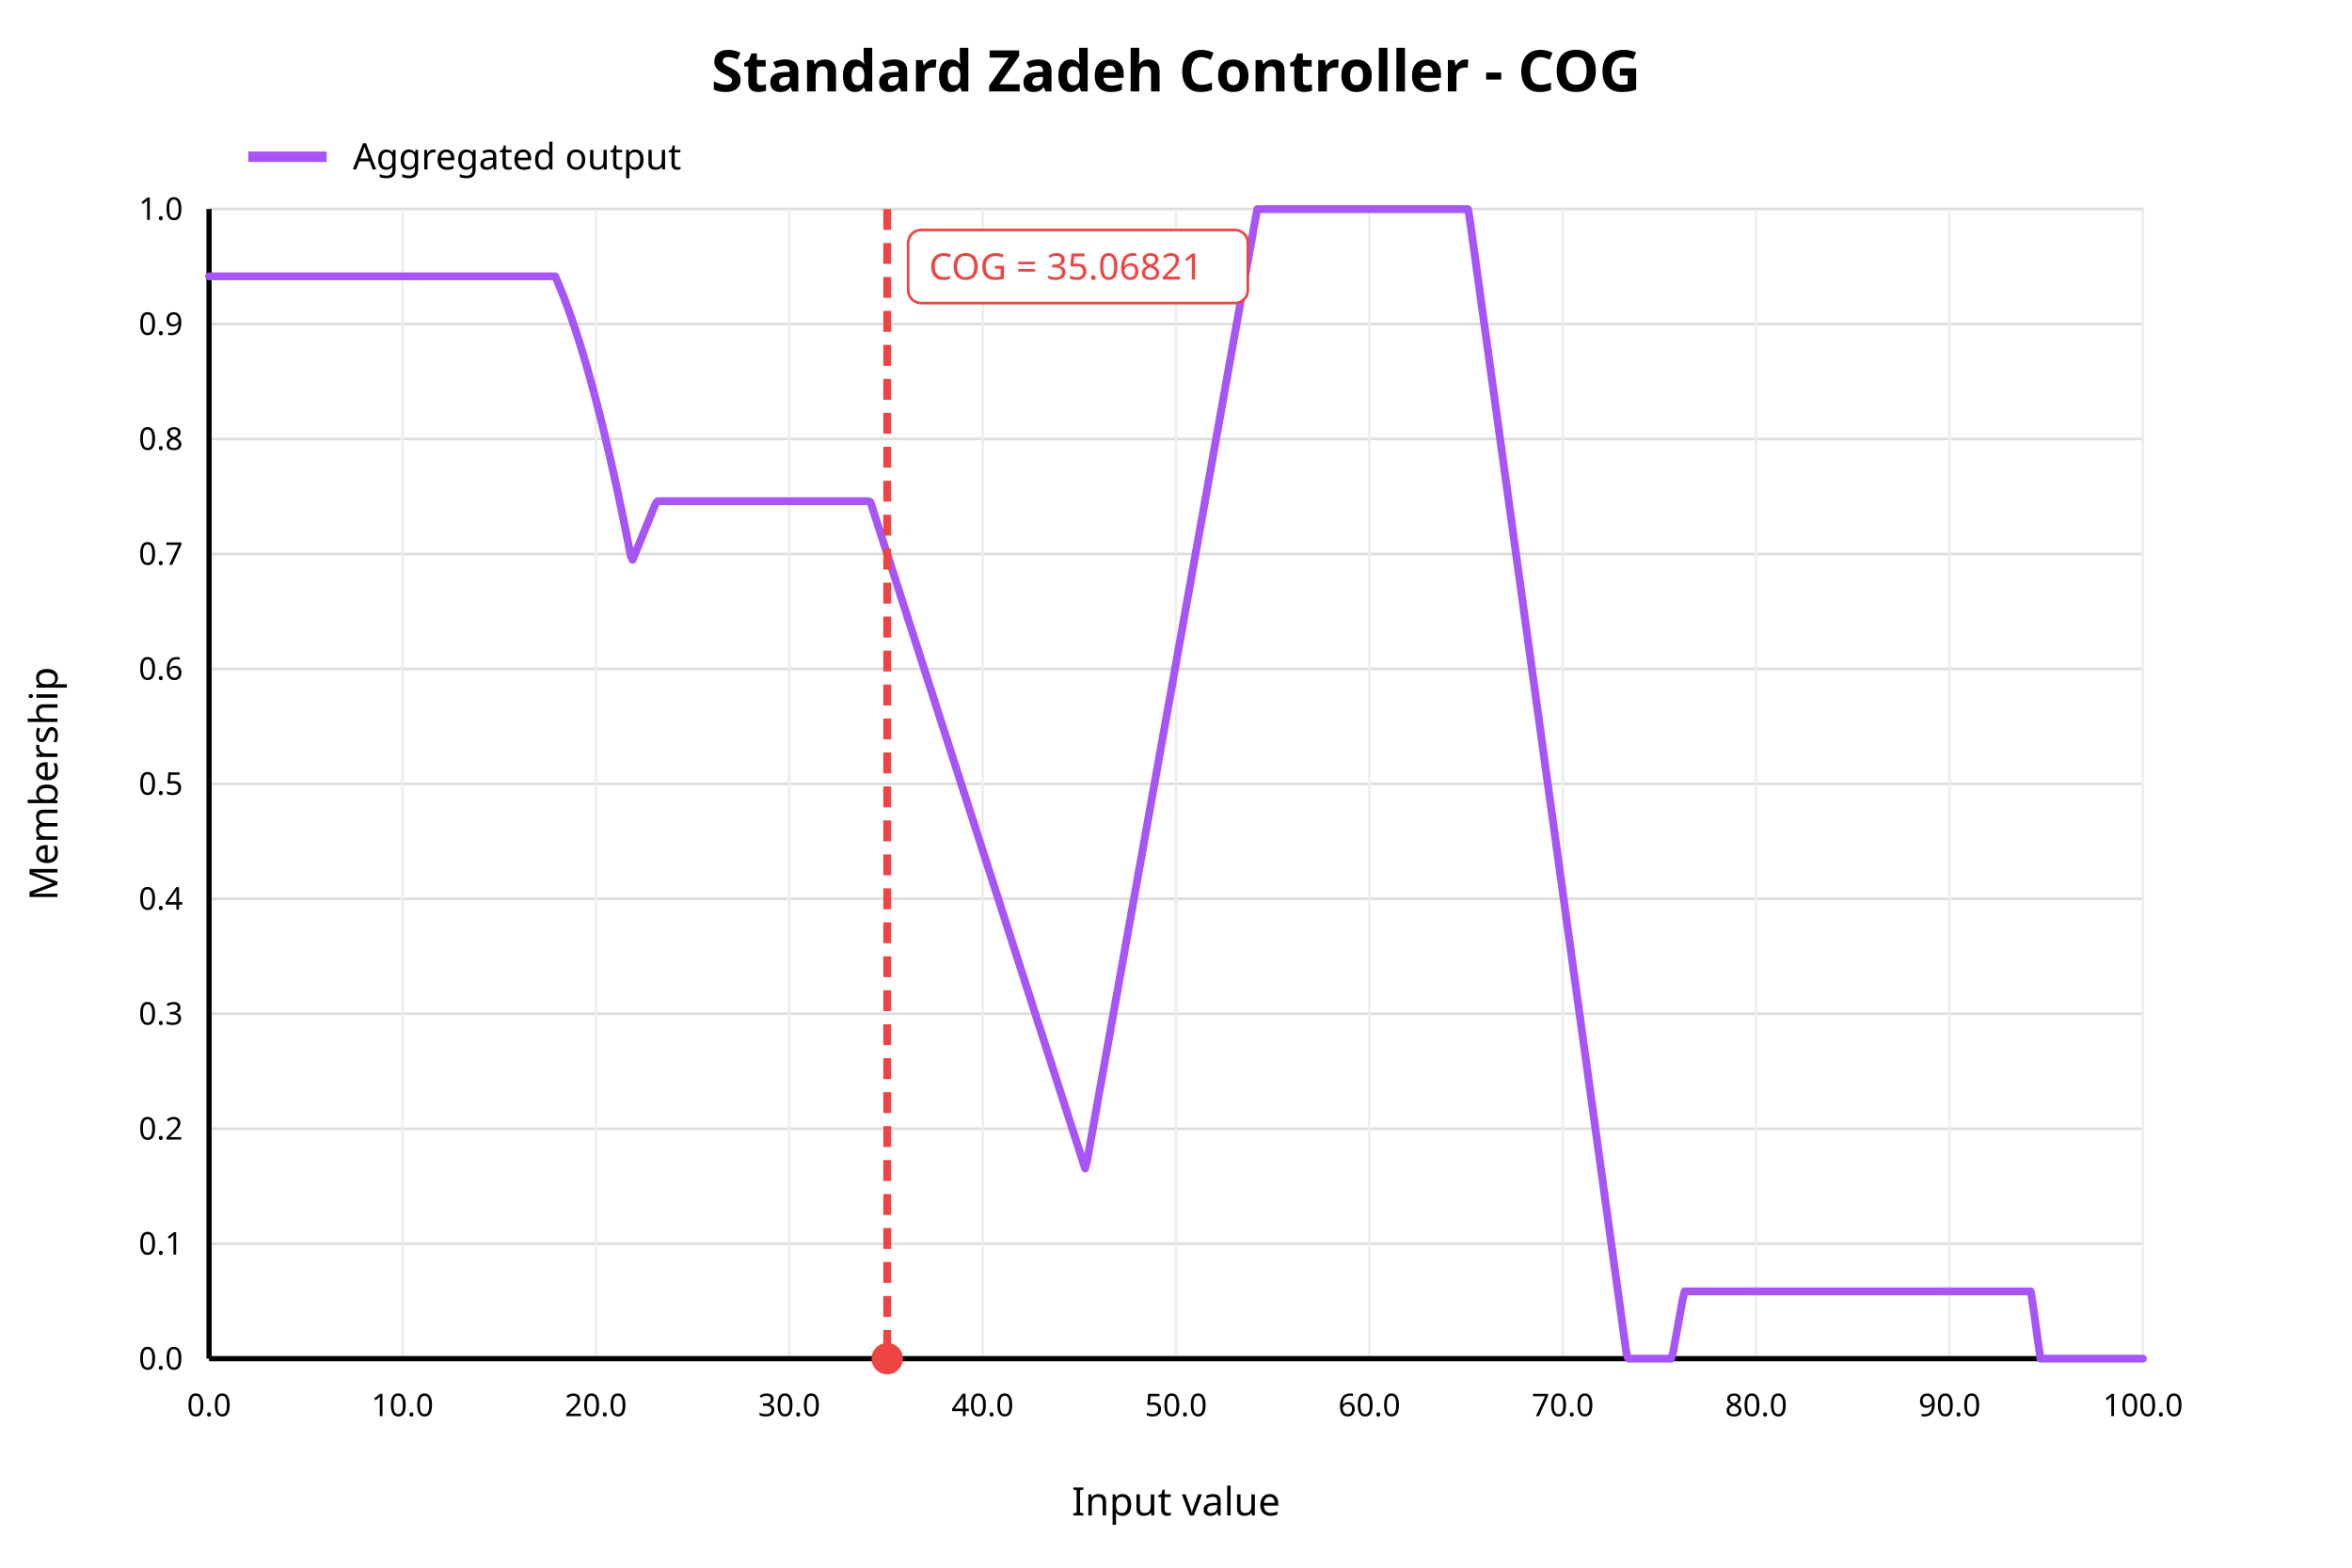
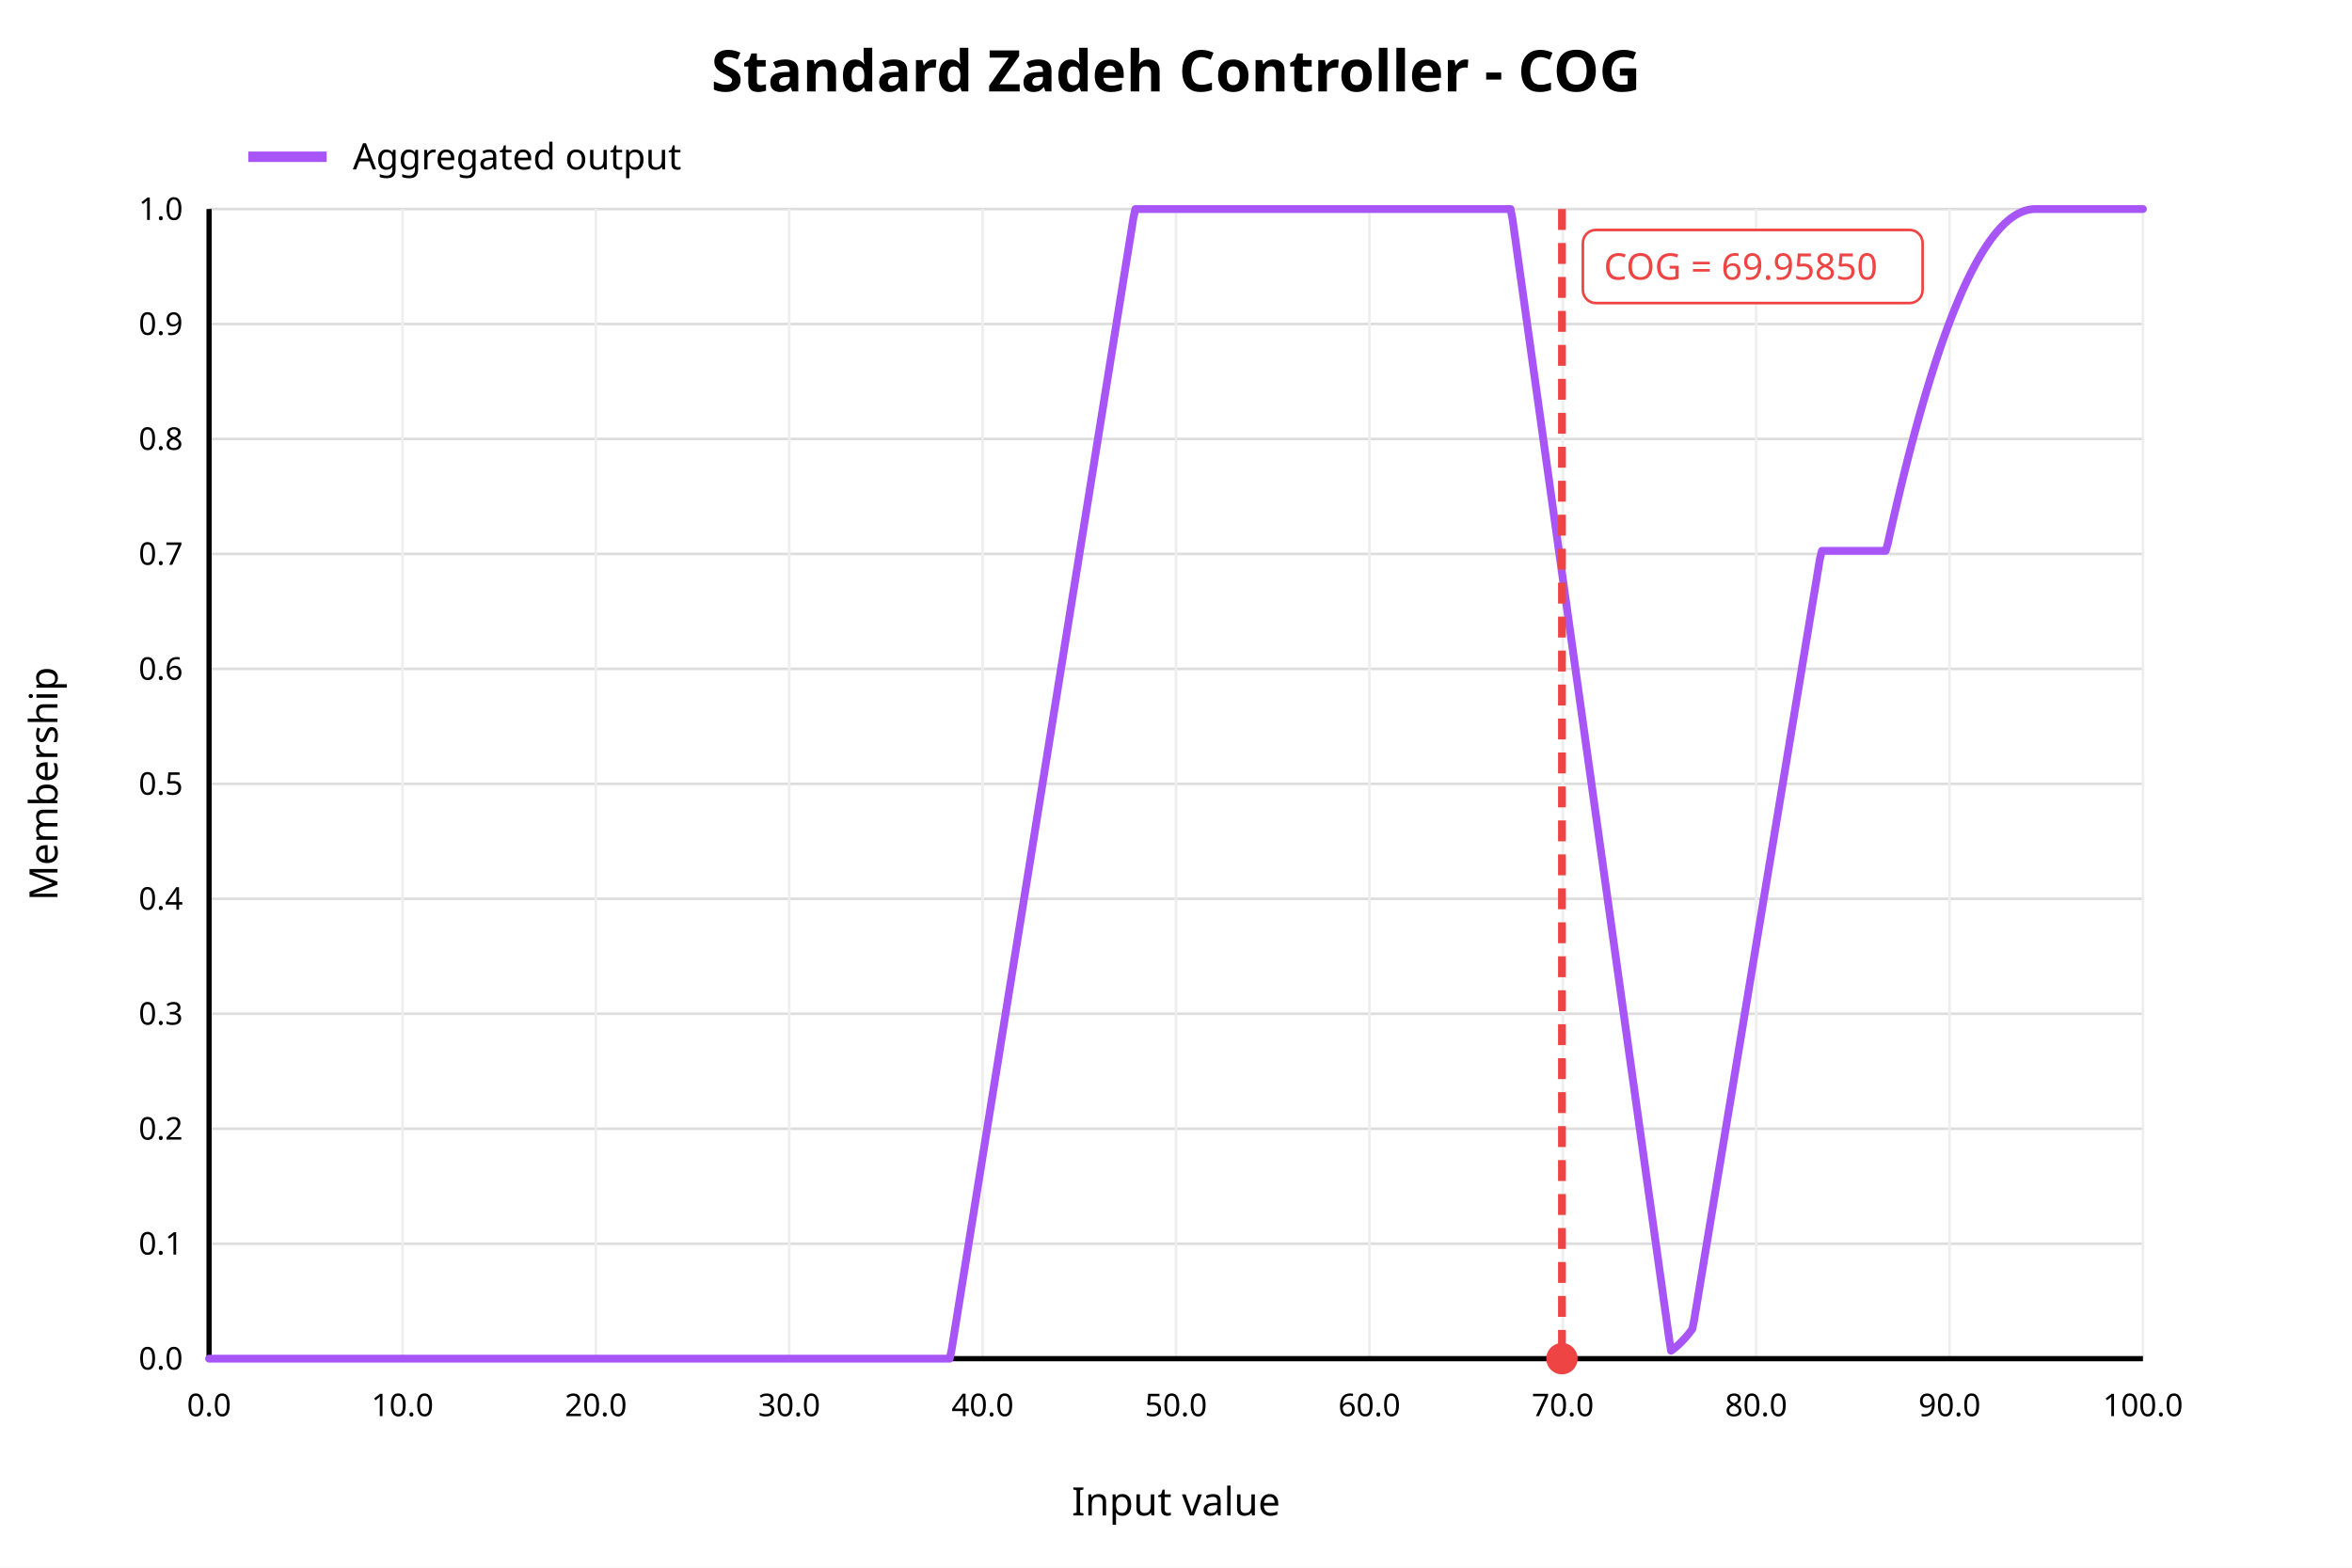
<svg xmlns="http://www.w3.org/2000/svg" width="900" height="600" viewBox="0 0 900 600">
  <rect x="0" y="0" width="900" height="600" fill="white" />
  <text x="450" y="35" text-anchor="middle" font-family="sans-serif" font-size="22" font-weight="bold" fill="black">Standard Zadeh Controller - COG</text>
  <line x1="80" y1="520.00" x2="820" y2="520.00" stroke="#dddddd" stroke-width="1" />
  <text x="70" y="520.00" text-anchor="end" dominant-baseline="middle" font-family="sans-serif" font-size="12" fill="black">0.0</text>
  <line x1="80" y1="476.00" x2="820" y2="476.00" stroke="#dddddd" stroke-width="1" />
  <text x="70" y="476.00" text-anchor="end" dominant-baseline="middle" font-family="sans-serif" font-size="12" fill="black">0.1</text>
  <line x1="80" y1="432.00" x2="820" y2="432.00" stroke="#dddddd" stroke-width="1" />
  <text x="70" y="432.00" text-anchor="end" dominant-baseline="middle" font-family="sans-serif" font-size="12" fill="black">0.2</text>
  <line x1="80" y1="388.00" x2="820" y2="388.00" stroke="#dddddd" stroke-width="1" />
  <text x="70" y="388.00" text-anchor="end" dominant-baseline="middle" font-family="sans-serif" font-size="12" fill="black">0.3</text>
  <line x1="80" y1="344.00" x2="820" y2="344.00" stroke="#dddddd" stroke-width="1" />
  <text x="70" y="344.00" text-anchor="end" dominant-baseline="middle" font-family="sans-serif" font-size="12" fill="black">0.4</text>
  <line x1="80" y1="300.00" x2="820" y2="300.00" stroke="#dddddd" stroke-width="1" />
  <text x="70" y="300.00" text-anchor="end" dominant-baseline="middle" font-family="sans-serif" font-size="12" fill="black">0.5</text>
  <line x1="80" y1="256.00" x2="820" y2="256.00" stroke="#dddddd" stroke-width="1" />
  <text x="70" y="256.00" text-anchor="end" dominant-baseline="middle" font-family="sans-serif" font-size="12" fill="black">0.6</text>
  <line x1="80" y1="212.00" x2="820" y2="212.00" stroke="#dddddd" stroke-width="1" />
  <text x="70" y="212.00" text-anchor="end" dominant-baseline="middle" font-family="sans-serif" font-size="12" fill="black">0.7</text>
  <line x1="80" y1="168.00" x2="820" y2="168.00" stroke="#dddddd" stroke-width="1" />
  <text x="70" y="168.00" text-anchor="end" dominant-baseline="middle" font-family="sans-serif" font-size="12" fill="black">0.8</text>
  <line x1="80" y1="124.00" x2="820" y2="124.00" stroke="#dddddd" stroke-width="1" />
  <text x="70" y="124.00" text-anchor="end" dominant-baseline="middle" font-family="sans-serif" font-size="12" fill="black">0.9</text>
  <line x1="80" y1="80.00" x2="820" y2="80.00" stroke="#dddddd" stroke-width="1" />
  <text x="70" y="80.00" text-anchor="end" dominant-baseline="middle" font-family="sans-serif" font-size="12" fill="black">1.0</text>
  <line x1="80.00" y1="80" x2="80.00" y2="520" stroke="#eeeeee" stroke-width="1" />
  <text x="80.00" y="542" text-anchor="middle" font-family="sans-serif" font-size="12" fill="black">0.0</text>
  <line x1="154.00" y1="80" x2="154.00" y2="520" stroke="#eeeeee" stroke-width="1" />
  <text x="154.00" y="542" text-anchor="middle" font-family="sans-serif" font-size="12" fill="black">10.0</text>
  <line x1="228.00" y1="80" x2="228.00" y2="520" stroke="#eeeeee" stroke-width="1" />
  <text x="228.00" y="542" text-anchor="middle" font-family="sans-serif" font-size="12" fill="black">20.0</text>
  <line x1="302.00" y1="80" x2="302.00" y2="520" stroke="#eeeeee" stroke-width="1" />
  <text x="302.00" y="542" text-anchor="middle" font-family="sans-serif" font-size="12" fill="black">30.0</text>
  <line x1="376.00" y1="80" x2="376.00" y2="520" stroke="#eeeeee" stroke-width="1" />
  <text x="376.00" y="542" text-anchor="middle" font-family="sans-serif" font-size="12" fill="black">40.0</text>
  <line x1="450.00" y1="80" x2="450.00" y2="520" stroke="#eeeeee" stroke-width="1" />
  <text x="450.00" y="542" text-anchor="middle" font-family="sans-serif" font-size="12" fill="black">50.0</text>
  <line x1="524.00" y1="80" x2="524.00" y2="520" stroke="#eeeeee" stroke-width="1" />
  <text x="524.00" y="542" text-anchor="middle" font-family="sans-serif" font-size="12" fill="black">60.0</text>
  <line x1="598.00" y1="80" x2="598.00" y2="520" stroke="#eeeeee" stroke-width="1" />
  <text x="598.00" y="542" text-anchor="middle" font-family="sans-serif" font-size="12" fill="black">70.0</text>
  <line x1="672.00" y1="80" x2="672.00" y2="520" stroke="#eeeeee" stroke-width="1" />
  <text x="672.00" y="542" text-anchor="middle" font-family="sans-serif" font-size="12" fill="black">80.0</text>
  <line x1="746.00" y1="80" x2="746.00" y2="520" stroke="#eeeeee" stroke-width="1" />
  <text x="746.00" y="542" text-anchor="middle" font-family="sans-serif" font-size="12" fill="black">90.0</text>
  <line x1="820.00" y1="80" x2="820.00" y2="520" stroke="#eeeeee" stroke-width="1" />
  <text x="820.00" y="542" text-anchor="middle" font-family="sans-serif" font-size="12" fill="black">100.0</text>
  <line x1="80" y1="520" x2="820" y2="520" stroke="black" stroke-width="2" />
  <line x1="80" y1="80" x2="80" y2="520" stroke="black" stroke-width="2" />
  <text x="450" y="580" text-anchor="middle" font-family="sans-serif" font-size="15" fill="black">Input value</text>
  <text x="22" y="300" text-anchor="middle" font-family="sans-serif" font-size="15" fill="black" transform="rotate(-90 22 300)">Membership</text>
-   <polyline fill="none" stroke="#a855f7" stroke-width="3" stroke-linejoin="round" stroke-linecap="round" points="80.00,105.76 80.74,105.76 81.48,105.76 82.22,105.76 82.96,105.76 83.70,105.76 84.44,105.76 85.18,105.76 85.92,105.76 86.66,105.76 87.40,105.76 88.14,105.76 88.88,105.76 89.62,105.76 90.36,105.76 91.10,105.76 91.84,105.76 92.58,105.76 93.32,105.76 94.06,105.76 94.80,105.76 95.54,105.76 96.28,105.76 97.02,105.76 97.76,105.76 98.50,105.76 99.24,105.76 99.98,105.76 100.72,105.76 101.46,105.76 102.20,105.76 102.94,105.76 103.68,105.76 104.42,105.76 105.16,105.76 105.90,105.76 106.64,105.76 107.38,105.76 108.12,105.76 108.86,105.76 109.60,105.76 110.34,105.76 111.08,105.76 111.82,105.76 112.56,105.76 113.30,105.76 114.04,105.76 114.78,105.76 115.52,105.76 116.26,105.76 117.00,105.76 117.74,105.76 118.48,105.76 119.22,105.76 119.96,105.76 120.70,105.76 121.44,105.76 122.18,105.76 122.92,105.76 123.66,105.76 124.40,105.76 125.14,105.76 125.88,105.76 126.62,105.76 127.36,105.76 128.10,105.76 128.84,105.76 129.58,105.76 130.32,105.76 131.06,105.76 131.80,105.76 132.54,105.76 133.28,105.76 134.02,105.76 134.76,105.76 135.50,105.76 136.24,105.76 136.98,105.76 137.72,105.76 138.46,105.76 139.20,105.76 139.94,105.76 140.68,105.76 141.42,105.76 142.16,105.76 142.90,105.76 143.64,105.76 144.38,105.76 145.12,105.76 145.86,105.76 146.60,105.76 147.34,105.76 148.08,105.76 148.82,105.76 149.56,105.76 150.30,105.76 151.04,105.76 151.78,105.76 152.52,105.76 153.26,105.76 154.00,105.76 154.74,105.76 155.48,105.76 156.22,105.76 156.96,105.76 157.70,105.76 158.44,105.76 159.18,105.76 159.92,105.76 160.66,105.76 161.40,105.76 162.14,105.76 162.88,105.76 163.62,105.76 164.36,105.76 165.10,105.76 165.84,105.76 166.58,105.76 167.32,105.76 168.06,105.76 168.80,105.76 169.54,105.76 170.28,105.76 171.02,105.76 171.76,105.76 172.50,105.76 173.24,105.76 173.98,105.76 174.72,105.76 175.46,105.76 176.20,105.76 176.94,105.76 177.68,105.76 178.42,105.76 179.16,105.76 179.90,105.76 180.64,105.76 181.38,105.76 182.12,105.76 182.86,105.76 183.60,105.76 184.34,105.76 185.08,105.76 185.82,105.76 186.56,105.76 187.30,105.76 188.04,105.76 188.78,105.76 189.52,105.76 190.26,105.76 191.00,105.76 191.74,105.76 192.48,105.76 193.22,105.76 193.96,105.76 194.70,105.76 195.44,105.76 196.18,105.76 196.92,105.76 197.66,105.76 198.40,105.76 199.14,105.76 199.88,105.76 200.62,105.76 201.36,105.76 202.10,105.76 202.84,105.76 203.58,105.76 204.32,105.76 205.06,105.76 205.80,105.76 206.54,105.76 207.28,105.76 208.02,105.76 208.76,105.76 209.50,105.76 210.24,105.76 210.98,105.76 211.72,105.76 212.46,105.76 213.20,107.46 213.94,109.22 214.68,111.03 215.42,112.90 216.16,114.82 216.90,116.79 217.64,118.82 218.38,120.91 219.12,123.05 219.86,125.24 220.60,127.49 221.34,129.79 222.08,132.15 222.82,134.56 223.56,137.03 224.30,139.55 225.04,142.12 225.78,144.75 226.52,147.44 227.26,150.18 228.00,152.97 228.74,155.82 229.48,158.72 230.22,161.68 230.96,164.69 231.70,167.75 232.44,170.87 233.18,174.05 233.92,177.28 234.66,180.56 235.40,183.90 236.14,187.29 236.88,190.74 237.62,194.24 238.36,197.80 239.10,201.41 239.84,205.07 240.58,208.79 241.32,212.57 242.06,214.29 242.80,212.48 243.54,210.67 244.28,208.86 245.02,207.05 245.76,205.24 246.50,203.43 247.24,201.62 247.98,199.81 248.72,198.00 249.46,196.19 250.20,194.38 250.94,192.57 251.68,191.82 252.42,191.82 253.16,191.82 253.90,191.82 254.64,191.82 255.38,191.82 256.12,191.82 256.86,191.82 257.60,191.82 258.34,191.82 259.08,191.82 259.82,191.82 260.56,191.82 261.30,191.82 262.04,191.82 262.78,191.82 263.52,191.82 264.26,191.82 265.00,191.82 265.74,191.82 266.48,191.82 267.22,191.82 267.96,191.82 268.70,191.82 269.44,191.82 270.18,191.82 270.92,191.82 271.66,191.82 272.40,191.82 273.14,191.82 273.88,191.82 274.62,191.82 275.36,191.82 276.10,191.82 276.84,191.82 277.58,191.82 278.32,191.82 279.06,191.82 279.80,191.82 280.54,191.82 281.28,191.82 282.02,191.82 282.76,191.82 283.50,191.82 284.24,191.82 284.98,191.82 285.72,191.82 286.46,191.82 287.20,191.82 287.94,191.82 288.68,191.82 289.42,191.82 290.16,191.82 290.90,191.82 291.64,191.82 292.38,191.82 293.12,191.82 293.86,191.82 294.60,191.82 295.34,191.82 296.08,191.82 296.82,191.82 297.56,191.82 298.30,191.82 299.04,191.82 299.78,191.82 300.52,191.82 301.26,191.82 302.00,191.82 302.74,191.82 303.48,191.82 304.22,191.82 304.96,191.82 305.70,191.82 306.44,191.82 307.18,191.82 307.92,191.82 308.66,191.82 309.40,191.82 310.14,191.82 310.88,191.82 311.62,191.82 312.36,191.82 313.10,191.82 313.84,191.82 314.58,191.82 315.32,191.82 316.06,191.82 316.80,191.82 317.54,191.82 318.28,191.82 319.02,191.82 319.76,191.82 320.50,191.82 321.24,191.82 321.98,191.82 322.72,191.82 323.46,191.82 324.20,191.82 324.94,191.82 325.68,191.82 326.42,191.82 327.16,191.82 327.90,191.82 328.64,191.82 329.38,191.82 330.12,191.82 330.86,191.82 331.60,191.82 332.34,191.82 333.08,192.13 333.82,194.43 334.56,196.73 335.30,199.02 336.04,201.32 336.78,203.62 337.52,205.92 338.26,208.22 339.00,210.51 339.74,212.81 340.48,215.11 341.22,217.41 341.96,219.71 342.70,222.00 343.44,224.30 344.18,226.60 344.92,228.90 345.66,231.20 346.40,233.49 347.14,235.79 347.88,238.09 348.62,240.39 349.36,242.69 350.10,244.98 350.84,247.28 351.58,249.58 352.32,251.88 353.06,254.18 353.80,256.47 354.54,258.77 355.28,261.07 356.02,263.37 356.76,265.67 357.50,267.96 358.24,270.26 358.98,272.56 359.72,274.86 360.46,277.16 361.20,279.46 361.94,281.75 362.68,284.05 363.42,286.35 364.16,288.65 364.90,290.95 365.64,293.24 366.38,295.54 367.12,297.84 367.86,300.14 368.60,302.44 369.34,304.73 370.08,307.03 370.82,309.33 371.56,311.63 372.30,313.93 373.04,316.22 373.78,318.52 374.52,320.82 375.26,323.12 376.00,325.42 376.74,327.71 377.48,330.01 378.22,332.31 378.96,334.61 379.70,336.91 380.44,339.20 381.18,341.50 381.92,343.80 382.66,346.10 383.40,348.40 384.14,350.69 384.88,352.99 385.62,355.29 386.36,357.59 387.10,359.89 387.84,362.18 388.58,364.48 389.32,366.78 390.06,369.08 390.80,371.38 391.54,373.67 392.28,375.97 393.02,378.27 393.76,380.57 394.50,382.87 395.24,385.16 395.98,387.46 396.72,389.76 397.46,392.06 398.20,394.36 398.94,396.65 399.68,398.95 400.42,401.25 401.16,403.55 401.90,405.85 402.64,408.14 403.38,410.44 404.12,412.74 404.86,415.04 405.60,417.34 406.34,419.64 407.08,421.93 407.82,424.23 408.56,426.53 409.30,428.83 410.04,431.13 410.78,433.42 411.52,435.72 412.26,438.02 413.00,440.32 413.74,442.62 414.48,444.91 415.22,447.21 415.96,444.42 416.70,440.28 417.44,436.14 418.18,431.99 418.92,427.85 419.66,423.71 420.40,419.57 421.14,415.42 421.88,411.28 422.62,407.14 423.36,403.00 424.10,398.86 424.84,394.71 425.58,390.57 426.32,386.43 427.06,382.29 427.80,378.15 428.54,374.00 429.28,369.86 430.02,365.72 430.76,361.58 431.50,357.44 432.24,353.29 432.98,349.15 433.72,345.01 434.46,340.87 435.20,336.72 435.94,332.58 436.68,328.44 437.42,324.30 438.16,320.16 438.90,316.01 439.64,311.87 440.38,307.73 441.12,303.59 441.86,299.45 442.60,295.30 443.34,291.16 444.08,287.02 444.82,282.88 445.56,278.73 446.30,274.59 447.04,270.45 447.78,266.31 448.52,262.17 449.26,258.02 450.00,253.88 450.74,249.74 451.48,245.60 452.22,241.46 452.96,237.31 453.70,233.17 454.44,229.03 455.18,224.89 455.92,220.75 456.66,216.60 457.40,212.46 458.14,208.32 458.88,204.18 459.62,200.03 460.36,195.89 461.10,191.75 461.84,187.61 462.58,183.47 463.32,179.32 464.06,175.18 464.80,171.04 465.54,166.90 466.28,162.76 467.02,158.61 467.76,154.47 468.50,150.33 469.24,146.19 469.98,142.05 470.72,137.90 471.46,133.76 472.20,129.62 472.94,125.48 473.68,121.33 474.42,117.19 475.16,113.05 475.90,108.91 476.64,104.77 477.38,100.62 478.12,96.48 478.86,92.34 479.60,88.20 480.34,84.06 481.08,80.06 481.82,80.06 482.56,80.06 483.30,80.06 484.04,80.06 484.78,80.06 485.52,80.06 486.26,80.06 487.00,80.06 487.74,80.06 488.48,80.06 489.22,80.06 489.96,80.06 490.70,80.06 491.44,80.06 492.18,80.06 492.92,80.06 493.66,80.06 494.40,80.06 495.14,80.06 495.88,80.06 496.62,80.06 497.36,80.06 498.10,80.06 498.84,80.06 499.58,80.06 500.32,80.06 501.06,80.06 501.80,80.06 502.54,80.06 503.28,80.06 504.02,80.06 504.76,80.06 505.50,80.06 506.24,80.06 506.98,80.06 507.72,80.06 508.46,80.06 509.20,80.06 509.94,80.06 510.68,80.06 511.42,80.06 512.16,80.06 512.90,80.06 513.64,80.06 514.38,80.06 515.12,80.06 515.86,80.06 516.60,80.06 517.34,80.06 518.08,80.06 518.82,80.06 519.56,80.06 520.30,80.06 521.04,80.06 521.78,80.06 522.52,80.06 523.26,80.06 524.00,80.06 524.74,80.06 525.48,80.06 526.22,80.06 526.96,80.06 527.70,80.06 528.44,80.06 529.18,80.06 529.92,80.06 530.66,80.06 531.40,80.06 532.14,80.06 532.88,80.06 533.62,80.06 534.36,80.06 535.10,80.06 535.84,80.06 536.58,80.06 537.32,80.06 538.06,80.06 538.80,80.06 539.54,80.06 540.28,80.06 541.02,80.06 541.76,80.06 542.50,80.06 543.24,80.06 543.98,80.06 544.72,80.06 545.46,80.06 546.20,80.06 546.94,80.06 547.68,80.06 548.42,80.06 549.16,80.06 549.90,80.06 550.64,80.06 551.38,80.06 552.12,80.06 552.86,80.06 553.60,80.06 554.34,80.06 555.08,80.06 555.82,80.06 556.56,80.06 557.30,80.06 558.04,80.06 558.78,80.06 559.52,80.06 560.26,80.06 561.00,80.06 561.74,80.06 562.48,84.33 563.22,89.69 563.96,95.05 564.70,100.41 565.44,105.77 566.18,111.13 566.92,116.48 567.66,121.84 568.40,127.20 569.14,132.56 569.88,137.92 570.62,143.28 571.36,148.63 572.10,153.99 572.84,159.35 573.58,164.71 574.32,170.07 575.06,175.43 575.80,180.78 576.54,186.14 577.28,191.50 578.02,196.86 578.76,202.22 579.50,207.58 580.24,212.93 580.98,218.29 581.72,223.65 582.46,229.01 583.20,234.37 583.94,239.73 584.68,245.08 585.42,250.44 586.16,255.80 586.90,261.16 587.64,266.52 588.38,271.88 589.12,277.23 589.86,282.59 590.60,287.95 591.34,293.31 592.08,298.67 592.82,304.03 593.56,309.38 594.30,314.74 595.04,320.10 595.78,325.46 596.52,330.82 597.26,336.18 598.00,341.53 598.74,346.89 599.48,352.25 600.22,357.61 600.96,362.97 601.70,368.33 602.44,373.68 603.18,379.04 603.92,384.40 604.66,389.76 605.40,395.12 606.14,400.48 606.88,405.83 607.62,411.19 608.36,416.55 609.10,421.91 609.84,427.27 610.58,432.63 611.32,437.98 612.06,443.34 612.80,448.70 613.54,454.06 614.28,459.42 615.02,464.78 615.76,470.13 616.50,475.49 617.24,480.85 617.98,486.21 618.72,491.57 619.46,496.93 620.20,502.28 620.94,507.64 621.68,513.00 622.42,518.36 623.16,520.00 623.90,520.00 624.64,520.00 625.38,520.00 626.12,520.00 626.86,520.00 627.60,520.00 628.34,520.00 629.08,520.00 629.82,520.00 630.56,520.00 631.30,520.00 632.04,520.00 632.78,520.00 633.52,520.00 634.26,520.00 635.00,520.00 635.74,520.00 636.48,520.00 637.22,520.00 637.96,520.00 638.70,520.00 639.44,520.00 640.18,517.77 640.92,513.68 641.66,509.60 642.40,505.52 643.14,501.43 643.88,497.35 644.62,494.24 645.36,494.24 646.10,494.24 646.84,494.24 647.58,494.24 648.32,494.24 649.06,494.24 649.80,494.24 650.54,494.24 651.28,494.24 652.02,494.24 652.76,494.24 653.50,494.24 654.24,494.24 654.98,494.24 655.72,494.24 656.46,494.24 657.20,494.24 657.94,494.24 658.68,494.24 659.42,494.24 660.16,494.24 660.90,494.24 661.64,494.24 662.38,494.24 663.12,494.24 663.86,494.24 664.60,494.24 665.34,494.24 666.08,494.24 666.82,494.24 667.56,494.24 668.30,494.24 669.04,494.24 669.78,494.24 670.52,494.24 671.26,494.24 672.00,494.24 672.74,494.24 673.48,494.24 674.22,494.24 674.96,494.24 675.70,494.24 676.44,494.24 677.18,494.24 677.92,494.24 678.66,494.24 679.40,494.24 680.14,494.24 680.88,494.24 681.62,494.24 682.36,494.24 683.10,494.24 683.84,494.24 684.58,494.24 685.32,494.24 686.06,494.24 686.80,494.24 687.54,494.24 688.28,494.24 689.02,494.24 689.76,494.24 690.50,494.24 691.24,494.24 691.98,494.24 692.72,494.24 693.46,494.24 694.20,494.24 694.94,494.24 695.68,494.24 696.42,494.24 697.16,494.24 697.90,494.24 698.64,494.24 699.38,494.24 700.12,494.24 700.86,494.24 701.60,494.24 702.34,494.24 703.08,494.24 703.82,494.24 704.56,494.24 705.30,494.24 706.04,494.24 706.78,494.24 707.52,494.24 708.26,494.24 709.00,494.24 709.74,494.24 710.48,494.24 711.22,494.24 711.96,494.24 712.70,494.24 713.44,494.24 714.18,494.24 714.92,494.24 715.66,494.24 716.40,494.24 717.14,494.24 717.88,494.24 718.62,494.24 719.36,494.24 720.10,494.24 720.84,494.24 721.58,494.24 722.32,494.24 723.06,494.24 723.80,494.24 724.54,494.24 725.28,494.24 726.02,494.24 726.76,494.24 727.50,494.24 728.24,494.24 728.98,494.24 729.72,494.24 730.46,494.24 731.20,494.24 731.94,494.24 732.68,494.24 733.42,494.24 734.16,494.24 734.90,494.24 735.64,494.24 736.38,494.24 737.12,494.24 737.86,494.24 738.60,494.24 739.34,494.24 740.08,494.24 740.82,494.24 741.56,494.24 742.30,494.24 743.04,494.24 743.78,494.24 744.52,494.24 745.26,494.24 746.00,494.24 746.74,494.24 747.48,494.24 748.22,494.24 748.96,494.24 749.70,494.24 750.44,494.24 751.18,494.24 751.92,494.24 752.66,494.24 753.40,494.24 754.14,494.24 754.88,494.24 755.62,494.24 756.36,494.24 757.10,494.24 757.84,494.24 758.58,494.24 759.32,494.24 760.06,494.24 760.80,494.24 761.54,494.24 762.28,494.24 763.02,494.24 763.76,494.24 764.50,494.24 765.24,494.24 765.98,494.24 766.72,494.24 767.46,494.24 768.20,494.24 768.94,494.24 769.68,494.24 770.42,494.24 771.16,494.24 771.90,494.24 772.64,494.24 773.38,494.24 774.12,494.24 774.86,494.24 775.60,494.24 776.34,494.24 777.08,494.24 777.82,498.81 778.56,504.12 779.30,509.44 780.04,514.75 780.78,520.00 781.52,520.00 782.26,520.00 783.00,520.00 783.74,520.00 784.48,520.00 785.22,520.00 785.96,520.00 786.70,520.00 787.44,520.00 788.18,520.00 788.92,520.00 789.66,520.00 790.40,520.00 791.14,520.00 791.88,520.00 792.62,520.00 793.36,520.00 794.10,520.00 794.84,520.00 795.58,520.00 796.32,520.00 797.06,520.00 797.80,520.00 798.54,520.00 799.28,520.00 800.02,520.00 800.76,520.00 801.50,520.00 802.24,520.00 802.98,520.00 803.72,520.00 804.46,520.00 805.20,520.00 805.94,520.00 806.68,520.00 807.42,520.00 808.16,520.00 808.90,520.00 809.64,520.00 810.38,520.00 811.12,520.00 811.86,520.00 812.60,520.00 813.34,520.00 814.08,520.00 814.82,520.00 815.56,520.00 816.30,520.00 817.04,520.00 817.78,520.00 818.52,520.00 819.26,520.00 820.00,520.00" />
-   <line x1="339.50" y1="80" x2="339.50" y2="520" stroke="#ef4444" stroke-width="3" stroke-dasharray="8 5" />
-   <circle cx="339.50" cy="520" r="6" fill="#ef4444" />
-   <rect x="347.50" y="88" width="130" height="28" rx="5" fill="white" stroke="#ef4444" />
-   <text x="355.50" y="107" font-family="sans-serif" font-size="14" fill="#ef4444">COG = 35.06821</text>
+   <polyline fill="none" stroke="#a855f7" stroke-width="3" stroke-linejoin="round" stroke-linecap="round" points="80.00,520.00 80.74,520.00 81.48,520.00 82.22,520.00 82.96,520.00 83.70,520.00 84.44,520.00 85.18,520.00 85.92,520.00 86.66,520.00 87.40,520.00 88.14,520.00 88.88,520.00 89.62,520.00 90.36,520.00 91.10,520.00 91.84,520.00 92.58,520.00 93.32,520.00 94.06,520.00 94.80,520.00 95.54,520.00 96.28,520.00 97.02,520.00 97.76,520.00 98.50,520.00 99.24,520.00 99.98,520.00 100.72,520.00 101.46,520.00 102.20,520.00 102.94,520.00 103.68,520.00 104.42,520.00 105.16,520.00 105.90,520.00 106.64,520.00 107.38,520.00 108.12,520.00 108.86,520.00 109.60,520.00 110.34,520.00 111.08,520.00 111.82,520.00 112.56,520.00 113.30,520.00 114.04,520.00 114.78,520.00 115.52,520.00 116.26,520.00 117.00,520.00 117.74,520.00 118.48,520.00 119.22,520.00 119.96,520.00 120.70,520.00 121.44,520.00 122.18,520.00 122.92,520.00 123.66,520.00 124.40,520.00 125.14,520.00 125.88,520.00 126.62,520.00 127.36,520.00 128.10,520.00 128.84,520.00 129.58,520.00 130.32,520.00 131.06,520.00 131.80,520.00 132.54,520.00 133.28,520.00 134.02,520.00 134.76,520.00 135.50,520.00 136.24,520.00 136.98,520.00 137.72,520.00 138.46,520.00 139.20,520.00 139.94,520.00 140.68,520.00 141.42,520.00 142.16,520.00 142.90,520.00 143.64,520.00 144.38,520.00 145.12,520.00 145.86,520.00 146.60,520.00 147.34,520.00 148.08,520.00 148.82,520.00 149.56,520.00 150.30,520.00 151.04,520.00 151.78,520.00 152.52,520.00 153.26,520.00 154.00,520.00 154.74,520.00 155.48,520.00 156.22,520.00 156.96,520.00 157.70,520.00 158.44,520.00 159.18,520.00 159.92,520.00 160.66,520.00 161.40,520.00 162.14,520.00 162.88,520.00 163.62,520.00 164.36,520.00 165.10,520.00 165.84,520.00 166.58,520.00 167.32,520.00 168.06,520.00 168.80,520.00 169.54,520.00 170.28,520.00 171.02,520.00 171.76,520.00 172.50,520.00 173.24,520.00 173.98,520.00 174.72,520.00 175.46,520.00 176.20,520.00 176.94,520.00 177.68,520.00 178.42,520.00 179.16,520.00 179.90,520.00 180.64,520.00 181.38,520.00 182.12,520.00 182.86,520.00 183.60,520.00 184.34,520.00 185.08,520.00 185.82,520.00 186.56,520.00 187.30,520.00 188.04,520.00 188.78,520.00 189.52,520.00 190.26,520.00 191.00,520.00 191.74,520.00 192.48,520.00 193.22,520.00 193.96,520.00 194.70,520.00 195.44,520.00 196.18,520.00 196.92,520.00 197.66,520.00 198.40,520.00 199.14,520.00 199.88,520.00 200.62,520.00 201.36,520.00 202.10,520.00 202.84,520.00 203.58,520.00 204.32,520.00 205.06,520.00 205.80,520.00 206.54,520.00 207.28,520.00 208.02,520.00 208.76,520.00 209.50,520.00 210.24,520.00 210.98,520.00 211.72,520.00 212.46,520.00 213.20,520.00 213.94,520.00 214.68,520.00 215.42,520.00 216.16,520.00 216.90,520.00 217.64,520.00 218.38,520.00 219.12,520.00 219.86,520.00 220.60,520.00 221.34,520.00 222.08,520.00 222.82,520.00 223.56,520.00 224.30,520.00 225.04,520.00 225.78,520.00 226.52,520.00 227.26,520.00 228.00,520.00 228.74,520.00 229.48,520.00 230.22,520.00 230.96,520.00 231.70,520.00 232.44,520.00 233.18,520.00 233.92,520.00 234.66,520.00 235.40,520.00 236.14,520.00 236.88,520.00 237.62,520.00 238.36,520.00 239.10,520.00 239.84,520.00 240.58,520.00 241.32,520.00 242.06,520.00 242.80,520.00 243.54,520.00 244.28,520.00 245.02,520.00 245.76,520.00 246.50,520.00 247.24,520.00 247.98,520.00 248.72,520.00 249.46,520.00 250.20,520.00 250.94,520.00 251.68,520.00 252.42,520.00 253.16,520.00 253.90,520.00 254.64,520.00 255.38,520.00 256.12,520.00 256.86,520.00 257.60,520.00 258.34,520.00 259.08,520.00 259.82,520.00 260.56,520.00 261.30,520.00 262.04,520.00 262.78,520.00 263.52,520.00 264.26,520.00 265.00,520.00 265.74,520.00 266.48,520.00 267.22,520.00 267.96,520.00 268.70,520.00 269.44,520.00 270.18,520.00 270.92,520.00 271.66,520.00 272.40,520.00 273.14,520.00 273.88,520.00 274.62,520.00 275.36,520.00 276.10,520.00 276.84,520.00 277.58,520.00 278.32,520.00 279.06,520.00 279.80,520.00 280.54,520.00 281.28,520.00 282.02,520.00 282.76,520.00 283.50,520.00 284.24,520.00 284.98,520.00 285.72,520.00 286.46,520.00 287.20,520.00 287.94,520.00 288.68,520.00 289.42,520.00 290.16,520.00 290.90,520.00 291.64,520.00 292.38,520.00 293.12,520.00 293.86,520.00 294.60,520.00 295.34,520.00 296.08,520.00 296.82,520.00 297.56,520.00 298.30,520.00 299.04,520.00 299.78,520.00 300.52,520.00 301.26,520.00 302.00,520.00 302.74,520.00 303.48,520.00 304.22,520.00 304.96,520.00 305.70,520.00 306.44,520.00 307.18,520.00 307.92,520.00 308.66,520.00 309.40,520.00 310.14,520.00 310.88,520.00 311.62,520.00 312.36,520.00 313.10,520.00 313.84,520.00 314.58,520.00 315.32,520.00 316.06,520.00 316.80,520.00 317.54,520.00 318.28,520.00 319.02,520.00 319.76,520.00 320.50,520.00 321.24,520.00 321.98,520.00 322.72,520.00 323.46,520.00 324.20,520.00 324.94,520.00 325.68,520.00 326.42,520.00 327.16,520.00 327.90,520.00 328.64,520.00 329.38,520.00 330.12,520.00 330.86,520.00 331.60,520.00 332.34,520.00 333.08,520.00 333.82,520.00 334.56,520.00 335.30,520.00 336.04,520.00 336.78,520.00 337.52,520.00 338.26,520.00 339.00,520.00 339.74,520.00 340.48,520.00 341.22,520.00 341.96,520.00 342.70,520.00 343.44,520.00 344.18,520.00 344.92,520.00 345.66,520.00 346.40,520.00 347.14,520.00 347.88,520.00 348.62,520.00 349.36,520.00 350.10,520.00 350.84,520.00 351.58,520.00 352.32,520.00 353.06,520.00 353.80,520.00 354.54,520.00 355.28,520.00 356.02,520.00 356.76,520.00 357.50,520.00 358.24,520.00 358.98,520.00 359.72,520.00 360.46,520.00 361.20,520.00 361.94,520.00 362.68,520.00 363.42,520.00 364.16,516.47 364.90,511.86 365.64,507.25 366.38,502.64 367.12,498.04 367.86,493.43 368.60,488.82 369.34,484.21 370.08,479.60 370.82,474.99 371.56,470.39 372.30,465.78 373.04,461.17 373.78,456.56 374.52,451.95 375.26,447.34 376.00,442.74 376.74,438.13 377.48,433.52 378.22,428.91 378.96,424.30 379.70,419.69 380.44,415.09 381.18,410.48 381.92,405.87 382.66,401.26 383.40,396.65 384.14,392.05 384.88,387.44 385.62,382.83 386.36,378.22 387.10,373.61 387.84,369.00 388.58,364.40 389.32,359.79 390.06,355.18 390.80,350.57 391.54,345.96 392.28,341.35 393.02,336.75 393.76,332.14 394.50,327.53 395.24,322.92 395.98,318.31 396.72,313.70 397.46,309.10 398.20,304.49 398.94,299.88 399.68,295.27 400.42,290.66 401.16,286.06 401.90,281.45 402.64,276.84 403.38,272.23 404.12,267.62 404.86,263.01 405.60,258.41 406.34,253.80 407.08,249.19 407.82,244.58 408.56,239.97 409.30,235.36 410.04,230.76 410.78,226.15 411.52,221.54 412.26,216.93 413.00,212.32 413.74,207.71 414.48,203.11 415.22,198.50 415.96,193.89 416.70,189.28 417.44,184.67 418.18,180.07 418.92,175.46 419.66,170.85 420.40,166.24 421.14,161.63 421.88,157.02 422.62,152.42 423.36,147.81 424.10,143.20 424.84,138.59 425.58,133.98 426.32,129.37 427.06,124.77 427.80,120.16 428.54,115.55 429.28,110.94 430.02,106.33 430.76,101.72 431.50,97.12 432.24,92.51 432.98,87.90 433.72,83.29 434.46,80.00 435.20,80.00 435.94,80.00 436.68,80.00 437.42,80.00 438.16,80.00 438.90,80.00 439.64,80.00 440.38,80.00 441.12,80.00 441.86,80.00 442.60,80.00 443.34,80.00 444.08,80.00 444.82,80.00 445.56,80.00 446.30,80.00 447.04,80.00 447.78,80.00 448.52,80.00 449.26,80.00 450.00,80.00 450.74,80.00 451.48,80.00 452.22,80.00 452.96,80.00 453.70,80.00 454.44,80.00 455.18,80.00 455.92,80.00 456.66,80.00 457.40,80.00 458.14,80.00 458.88,80.00 459.62,80.00 460.36,80.00 461.10,80.00 461.84,80.00 462.58,80.00 463.32,80.00 464.06,80.00 464.80,80.00 465.54,80.00 466.28,80.00 467.02,80.00 467.76,80.00 468.50,80.00 469.24,80.00 469.98,80.00 470.72,80.00 471.46,80.00 472.20,80.00 472.94,80.00 473.68,80.00 474.42,80.00 475.16,80.00 475.90,80.00 476.64,80.00 477.38,80.00 478.12,80.00 478.86,80.00 479.60,80.00 480.34,80.00 481.08,80.00 481.82,80.00 482.56,80.00 483.30,80.00 484.04,80.00 484.78,80.00 485.52,80.00 486.26,80.00 487.00,80.00 487.74,80.00 488.48,80.00 489.22,80.00 489.96,80.00 490.70,80.00 491.44,80.00 492.18,80.00 492.92,80.00 493.66,80.00 494.40,80.00 495.14,80.00 495.88,80.00 496.62,80.00 497.36,80.00 498.10,80.00 498.84,80.00 499.58,80.00 500.32,80.00 501.06,80.00 501.80,80.00 502.54,80.00 503.28,80.00 504.02,80.00 504.76,80.00 505.50,80.00 506.24,80.00 506.98,80.00 507.72,80.00 508.46,80.00 509.20,80.00 509.94,80.00 510.68,80.00 511.42,80.00 512.16,80.00 512.90,80.00 513.64,80.00 514.38,80.00 515.12,80.00 515.86,80.00 516.60,80.00 517.34,80.00 518.08,80.00 518.82,80.00 519.56,80.00 520.30,80.00 521.04,80.00 521.78,80.00 522.52,80.00 523.26,80.00 524.00,80.00 524.74,80.00 525.48,80.00 526.22,80.00 526.96,80.00 527.70,80.00 528.44,80.00 529.18,80.00 529.92,80.00 530.66,80.00 531.40,80.00 532.14,80.00 532.88,80.00 533.62,80.00 534.36,80.00 535.10,80.00 535.84,80.00 536.58,80.00 537.32,80.00 538.06,80.00 538.80,80.00 539.54,80.00 540.28,80.00 541.02,80.00 541.76,80.00 542.50,80.00 543.24,80.00 543.98,80.00 544.72,80.00 545.46,80.00 546.20,80.00 546.94,80.00 547.68,80.00 548.42,80.00 549.16,80.00 549.90,80.00 550.64,80.00 551.38,80.00 552.12,80.00 552.86,80.00 553.60,80.00 554.34,80.00 555.08,80.00 555.82,80.00 556.56,80.00 557.30,80.00 558.04,80.00 558.78,80.00 559.52,80.00 560.26,80.00 561.00,80.00 561.74,80.00 562.48,80.00 563.22,80.00 563.96,80.00 564.70,80.00 565.44,80.00 566.18,80.00 566.92,80.00 567.66,80.00 568.40,80.00 569.14,80.00 569.88,80.00 570.62,80.00 571.36,80.00 572.10,80.00 572.84,80.00 573.58,80.00 574.32,80.00 575.06,80.00 575.80,80.00 576.54,80.00 577.28,80.00 578.02,80.00 578.76,83.81 579.50,89.10 580.24,94.39 580.98,99.68 581.72,104.97 582.46,110.26 583.20,115.55 583.94,120.84 584.68,126.13 585.42,131.42 586.16,136.71 586.90,142.01 587.64,147.30 588.38,152.59 589.12,157.88 589.86,163.17 590.60,168.46 591.34,173.75 592.08,179.04 592.82,184.33 593.56,189.62 594.30,194.91 595.04,200.20 595.78,205.49 596.52,210.78 597.26,216.07 598.00,221.36 598.74,226.65 599.48,231.94 600.22,237.23 600.96,242.52 601.70,247.81 602.44,253.10 603.18,258.40 603.92,263.69 604.66,268.98 605.40,274.27 606.14,279.56 606.88,284.85 607.62,290.14 608.36,295.43 609.10,300.72 609.84,306.01 610.58,311.30 611.32,316.59 612.06,321.88 612.80,327.17 613.54,332.46 614.28,337.75 615.02,343.04 615.76,348.33 616.50,353.62 617.24,358.91 617.98,364.20 618.72,369.49 619.46,374.78 620.20,380.08 620.94,385.37 621.68,390.66 622.42,395.95 623.16,401.24 623.90,406.53 624.64,411.82 625.38,417.11 626.12,422.40 626.86,427.69 627.60,432.98 628.34,438.27 629.08,443.56 629.82,448.85 630.56,454.14 631.30,459.43 632.04,464.72 632.78,470.01 633.52,475.30 634.26,480.59 635.00,485.88 635.74,491.17 636.48,496.47 637.22,501.76 637.96,507.05 638.70,512.34 639.44,516.98 640.18,516.44 640.92,515.86 641.66,515.23 642.40,514.56 643.14,513.85 643.88,513.09 644.62,512.29 645.36,511.44 646.10,510.56 646.84,509.62 647.58,508.65 648.32,504.94 649.06,500.46 649.80,495.98 650.54,491.50 651.28,487.02 652.02,482.54 652.76,478.06 653.50,473.58 654.24,469.10 654.98,464.62 655.72,460.14 656.46,455.66 657.20,451.18 657.94,446.70 658.68,442.22 659.42,437.74 660.16,433.26 660.90,428.78 661.64,424.30 662.38,419.82 663.12,415.34 663.86,410.85 664.60,406.37 665.34,401.89 666.08,397.41 666.82,392.93 667.56,388.45 668.30,383.97 669.04,379.49 669.78,375.01 670.52,370.53 671.26,366.05 672.00,361.57 672.74,357.09 673.48,352.61 674.22,348.13 674.96,343.65 675.70,339.17 676.44,334.69 677.18,330.21 677.92,325.73 678.66,321.25 679.40,316.77 680.14,312.29 680.88,307.81 681.62,303.33 682.36,298.85 683.10,294.37 683.84,289.89 684.58,285.41 685.32,280.93 686.06,276.45 686.80,271.97 687.54,267.49 688.28,263.01 689.02,258.53 689.76,254.05 690.50,249.57 691.24,245.09 691.98,240.61 692.72,236.13 693.46,231.65 694.20,227.17 694.94,222.69 695.68,218.20 696.42,213.72 697.16,210.82 697.90,210.82 698.64,210.82 699.38,210.82 700.12,210.82 700.86,210.82 701.60,210.82 702.34,210.82 703.08,210.82 703.82,210.82 704.56,210.82 705.30,210.82 706.04,210.82 706.78,210.82 707.52,210.82 708.26,210.82 709.00,210.82 709.74,210.82 710.48,210.82 711.22,210.82 711.96,210.82 712.70,210.82 713.44,210.82 714.18,210.82 714.92,210.82 715.66,210.82 716.40,210.82 717.14,210.82 717.88,210.82 718.62,210.82 719.36,210.82 720.10,210.82 720.84,210.82 721.58,210.82 722.32,208.25 723.06,204.92 723.80,201.63 724.54,198.38 725.28,195.18 726.02,192.02 726.76,188.90 727.50,185.83 728.24,182.80 728.98,179.82 729.72,176.88 730.46,173.98 731.20,171.13 731.94,168.32 732.68,165.56 733.42,162.84 734.16,160.16 734.90,157.53 735.64,154.94 736.38,152.40 737.12,149.90 737.86,147.44 738.60,145.03 739.34,142.66 740.08,140.34 740.82,138.05 741.56,135.82 742.30,133.63 743.04,131.48 743.78,129.37 744.52,127.31 745.26,125.29 746.00,123.32 746.74,121.39 747.48,119.51 748.22,117.66 748.96,115.87 749.70,114.11 750.44,112.40 751.18,110.74 751.92,109.12 752.66,107.54 753.40,106.01 754.14,104.52 754.88,103.07 755.62,101.67 756.36,100.31 757.10,99.00 757.84,97.73 758.58,96.50 759.32,95.32 760.06,94.18 760.80,93.09 761.54,92.04 762.28,91.03 763.02,90.07 763.76,89.15 764.50,88.27 765.24,87.44 765.98,86.66 766.72,85.91 767.46,85.21 768.20,84.56 768.94,83.95 769.68,83.38 770.42,82.86 771.16,82.38 771.90,81.94 772.64,81.55 773.38,81.20 774.12,80.90 774.86,80.64 775.60,80.43 776.34,80.25 777.08,80.13 777.82,80.04 778.56,80.00 779.30,80.00 780.04,80.00 780.78,80.00 781.52,80.00 782.26,80.00 783.00,80.00 783.74,80.00 784.48,80.00 785.22,80.00 785.96,80.00 786.70,80.00 787.44,80.00 788.18,80.00 788.92,80.00 789.66,80.00 790.40,80.00 791.14,80.00 791.88,80.00 792.62,80.00 793.36,80.00 794.10,80.00 794.84,80.00 795.58,80.00 796.32,80.00 797.06,80.00 797.80,80.00 798.54,80.00 799.28,80.00 800.02,80.00 800.76,80.00 801.50,80.00 802.24,80.00 802.98,80.00 803.72,80.00 804.46,80.00 805.20,80.00 805.94,80.00 806.68,80.00 807.42,80.00 808.16,80.00 808.90,80.00 809.64,80.00 810.38,80.00 811.12,80.00 811.86,80.00 812.60,80.00 813.34,80.00 814.08,80.00 814.82,80.00 815.56,80.00 816.30,80.00 817.04,80.00 817.78,80.00 818.52,80.00 819.26,80.00 820.00,80.00" />
+   <line x1="597.69" y1="80" x2="597.69" y2="520" stroke="#ef4444" stroke-width="3" stroke-dasharray="8 5" />
+   <circle cx="597.69" cy="520" r="6" fill="#ef4444" />
+   <rect x="605.69" y="88" width="130" height="28" rx="5" fill="white" stroke="#ef4444" />
+   <text x="613.69" y="107" font-family="sans-serif" font-size="14" fill="#ef4444">COG = 69.95850</text>
  <line x1="95" y1="60" x2="125" y2="60" stroke="#a855f7" stroke-width="4" />
  <text x="135" y="60" dominant-baseline="middle" font-family="sans-serif" font-size="14" fill="black">Aggregated output</text>
</svg>
